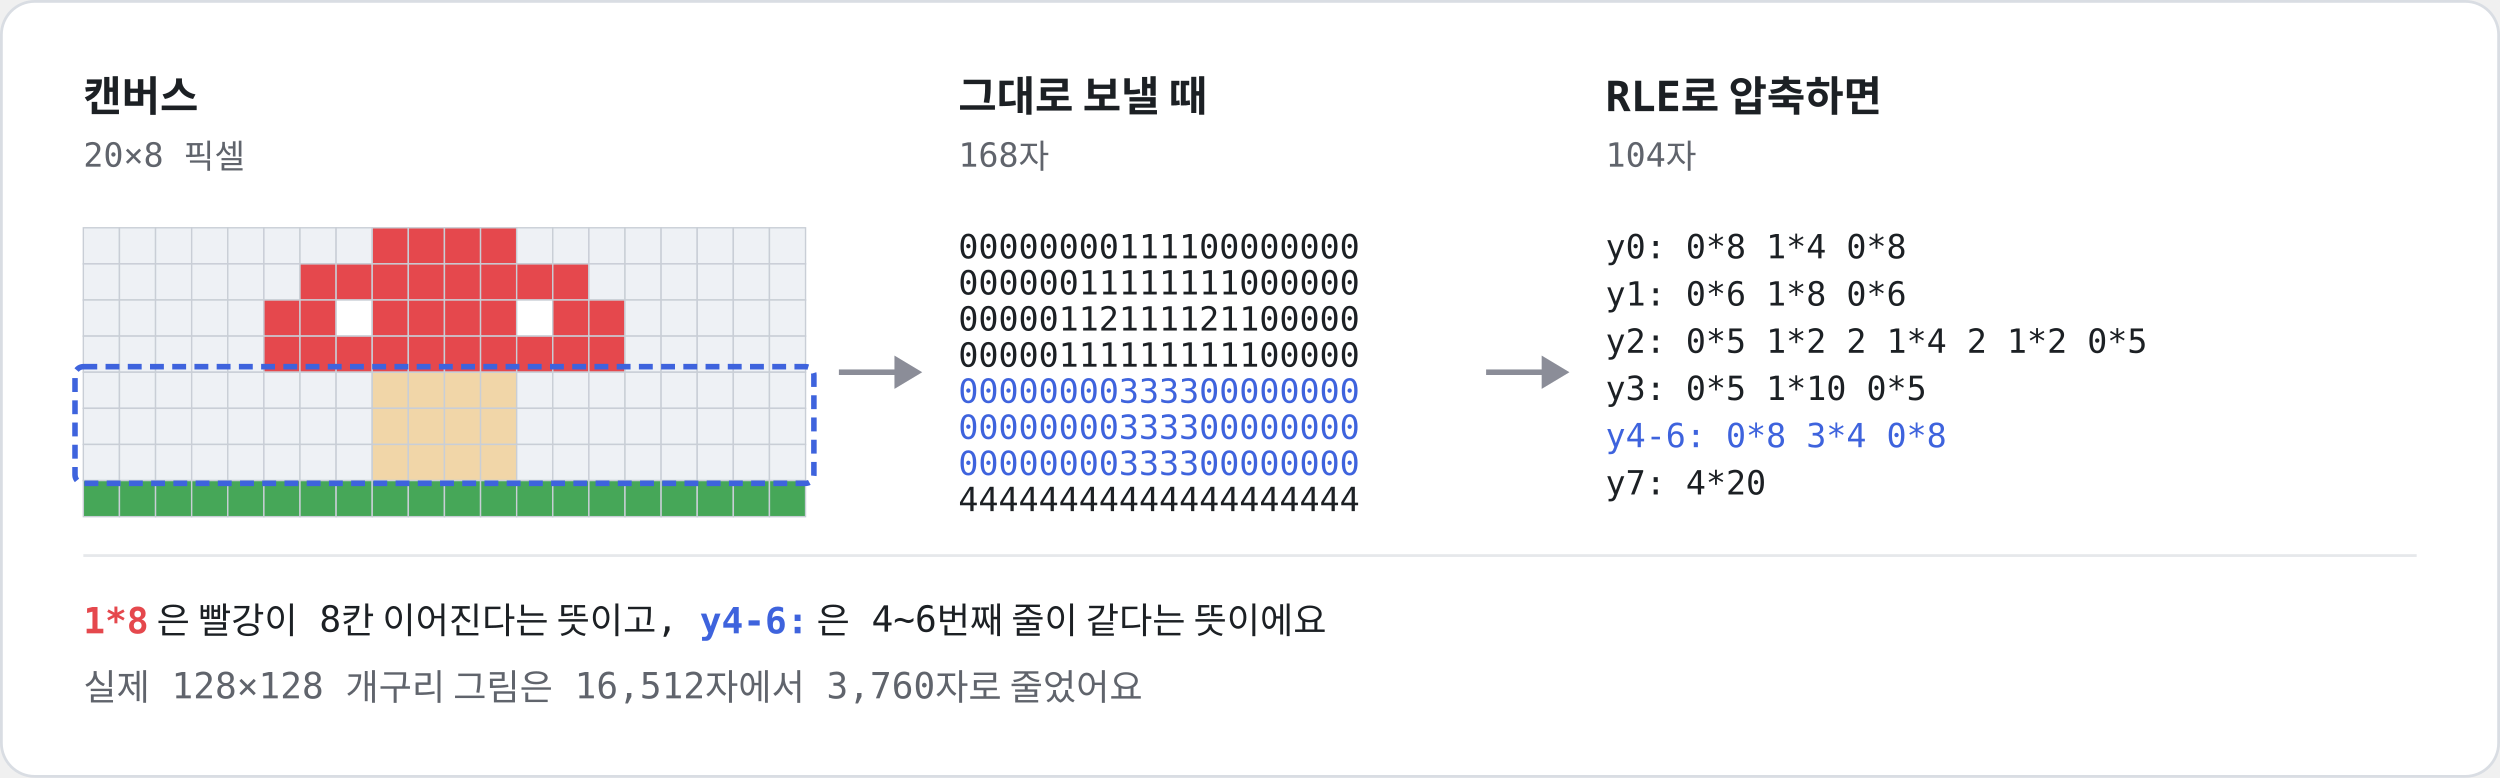
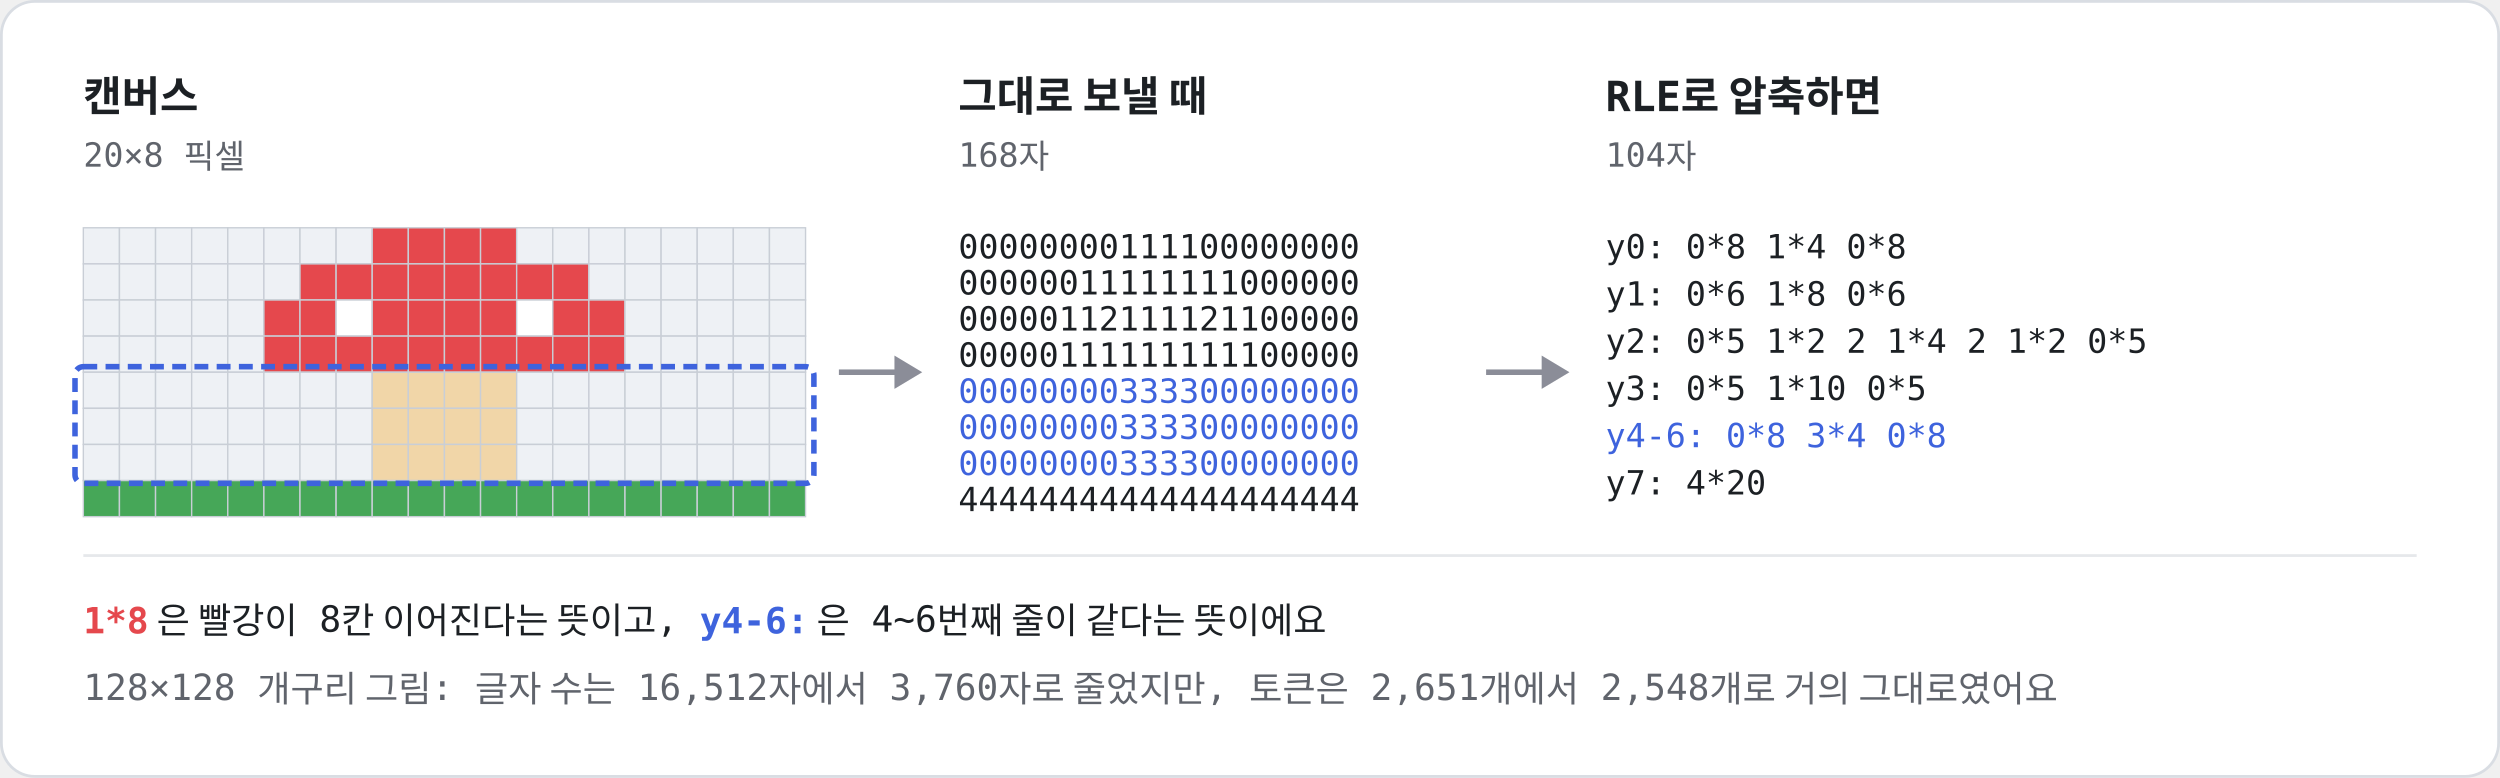
<svg xmlns="http://www.w3.org/2000/svg" viewBox="0 0 900 280" width="900" height="280" font-family="ui-monospace,SFMono-Regular,Menlo,Consolas,monospace">
  <rect x="0.5" y="0.5" width="899" height="279" rx="12" fill="#ffffff" stroke="#d9dde3" />
  <text x="30" y="40" font-size="15" font-weight="700" fill="#1c2024">캔버스</text>
  <text x="30" y="60" font-size="12" fill="#60646c">20×8 픽셀</text>
  <rect x="30" y="82" width="13" height="13" fill="#eef1f5" stroke="#c9ced6" stroke-width="0.5" />
  <rect x="43" y="82" width="13" height="13" fill="#eef1f5" stroke="#c9ced6" stroke-width="0.5" />
  <rect x="56" y="82" width="13" height="13" fill="#eef1f5" stroke="#c9ced6" stroke-width="0.5" />
  <rect x="69" y="82" width="13" height="13" fill="#eef1f5" stroke="#c9ced6" stroke-width="0.5" />
  <rect x="82" y="82" width="13" height="13" fill="#eef1f5" stroke="#c9ced6" stroke-width="0.5" />
  <rect x="95" y="82" width="13" height="13" fill="#eef1f5" stroke="#c9ced6" stroke-width="0.5" />
  <rect x="108" y="82" width="13" height="13" fill="#eef1f5" stroke="#c9ced6" stroke-width="0.5" />
  <rect x="121" y="82" width="13" height="13" fill="#eef1f5" stroke="#c9ced6" stroke-width="0.5" />
  <rect x="134" y="82" width="13" height="13" fill="#e5484d" stroke="#c9ced6" stroke-width="0.5" />
  <rect x="147" y="82" width="13" height="13" fill="#e5484d" stroke="#c9ced6" stroke-width="0.5" />
  <rect x="160" y="82" width="13" height="13" fill="#e5484d" stroke="#c9ced6" stroke-width="0.5" />
  <rect x="173" y="82" width="13" height="13" fill="#e5484d" stroke="#c9ced6" stroke-width="0.5" />
  <rect x="186" y="82" width="13" height="13" fill="#eef1f5" stroke="#c9ced6" stroke-width="0.5" />
  <rect x="199" y="82" width="13" height="13" fill="#eef1f5" stroke="#c9ced6" stroke-width="0.5" />
  <rect x="212" y="82" width="13" height="13" fill="#eef1f5" stroke="#c9ced6" stroke-width="0.5" />
  <rect x="225" y="82" width="13" height="13" fill="#eef1f5" stroke="#c9ced6" stroke-width="0.5" />
  <rect x="238" y="82" width="13" height="13" fill="#eef1f5" stroke="#c9ced6" stroke-width="0.5" />
  <rect x="251" y="82" width="13" height="13" fill="#eef1f5" stroke="#c9ced6" stroke-width="0.5" />
  <rect x="264" y="82" width="13" height="13" fill="#eef1f5" stroke="#c9ced6" stroke-width="0.5" />
  <rect x="277" y="82" width="13" height="13" fill="#eef1f5" stroke="#c9ced6" stroke-width="0.5" />
  <rect x="30" y="95" width="13" height="13" fill="#eef1f5" stroke="#c9ced6" stroke-width="0.5" />
  <rect x="43" y="95" width="13" height="13" fill="#eef1f5" stroke="#c9ced6" stroke-width="0.5" />
  <rect x="56" y="95" width="13" height="13" fill="#eef1f5" stroke="#c9ced6" stroke-width="0.5" />
  <rect x="69" y="95" width="13" height="13" fill="#eef1f5" stroke="#c9ced6" stroke-width="0.5" />
  <rect x="82" y="95" width="13" height="13" fill="#eef1f5" stroke="#c9ced6" stroke-width="0.5" />
  <rect x="95" y="95" width="13" height="13" fill="#eef1f5" stroke="#c9ced6" stroke-width="0.5" />
  <rect x="108" y="95" width="13" height="13" fill="#e5484d" stroke="#c9ced6" stroke-width="0.5" />
  <rect x="121" y="95" width="13" height="13" fill="#e5484d" stroke="#c9ced6" stroke-width="0.5" />
  <rect x="134" y="95" width="13" height="13" fill="#e5484d" stroke="#c9ced6" stroke-width="0.5" />
  <rect x="147" y="95" width="13" height="13" fill="#e5484d" stroke="#c9ced6" stroke-width="0.5" />
  <rect x="160" y="95" width="13" height="13" fill="#e5484d" stroke="#c9ced6" stroke-width="0.5" />
  <rect x="173" y="95" width="13" height="13" fill="#e5484d" stroke="#c9ced6" stroke-width="0.5" />
  <rect x="186" y="95" width="13" height="13" fill="#e5484d" stroke="#c9ced6" stroke-width="0.5" />
  <rect x="199" y="95" width="13" height="13" fill="#e5484d" stroke="#c9ced6" stroke-width="0.5" />
  <rect x="212" y="95" width="13" height="13" fill="#eef1f5" stroke="#c9ced6" stroke-width="0.5" />
  <rect x="225" y="95" width="13" height="13" fill="#eef1f5" stroke="#c9ced6" stroke-width="0.5" />
  <rect x="238" y="95" width="13" height="13" fill="#eef1f5" stroke="#c9ced6" stroke-width="0.5" />
  <rect x="251" y="95" width="13" height="13" fill="#eef1f5" stroke="#c9ced6" stroke-width="0.5" />
  <rect x="264" y="95" width="13" height="13" fill="#eef1f5" stroke="#c9ced6" stroke-width="0.5" />
  <rect x="277" y="95" width="13" height="13" fill="#eef1f5" stroke="#c9ced6" stroke-width="0.5" />
  <rect x="30" y="108" width="13" height="13" fill="#eef1f5" stroke="#c9ced6" stroke-width="0.5" />
  <rect x="43" y="108" width="13" height="13" fill="#eef1f5" stroke="#c9ced6" stroke-width="0.5" />
  <rect x="56" y="108" width="13" height="13" fill="#eef1f5" stroke="#c9ced6" stroke-width="0.5" />
  <rect x="69" y="108" width="13" height="13" fill="#eef1f5" stroke="#c9ced6" stroke-width="0.5" />
  <rect x="82" y="108" width="13" height="13" fill="#eef1f5" stroke="#c9ced6" stroke-width="0.5" />
  <rect x="95" y="108" width="13" height="13" fill="#e5484d" stroke="#c9ced6" stroke-width="0.5" />
  <rect x="108" y="108" width="13" height="13" fill="#e5484d" stroke="#c9ced6" stroke-width="0.5" />
  <rect x="121" y="108" width="13" height="13" fill="#ffffff" stroke="#c9ced6" stroke-width="0.5" />
  <rect x="134" y="108" width="13" height="13" fill="#e5484d" stroke="#c9ced6" stroke-width="0.5" />
  <rect x="147" y="108" width="13" height="13" fill="#e5484d" stroke="#c9ced6" stroke-width="0.5" />
  <rect x="160" y="108" width="13" height="13" fill="#e5484d" stroke="#c9ced6" stroke-width="0.5" />
  <rect x="173" y="108" width="13" height="13" fill="#e5484d" stroke="#c9ced6" stroke-width="0.5" />
  <rect x="186" y="108" width="13" height="13" fill="#ffffff" stroke="#c9ced6" stroke-width="0.5" />
  <rect x="199" y="108" width="13" height="13" fill="#e5484d" stroke="#c9ced6" stroke-width="0.5" />
  <rect x="212" y="108" width="13" height="13" fill="#e5484d" stroke="#c9ced6" stroke-width="0.5" />
  <rect x="225" y="108" width="13" height="13" fill="#eef1f5" stroke="#c9ced6" stroke-width="0.5" />
  <rect x="238" y="108" width="13" height="13" fill="#eef1f5" stroke="#c9ced6" stroke-width="0.5" />
  <rect x="251" y="108" width="13" height="13" fill="#eef1f5" stroke="#c9ced6" stroke-width="0.5" />
  <rect x="264" y="108" width="13" height="13" fill="#eef1f5" stroke="#c9ced6" stroke-width="0.5" />
  <rect x="277" y="108" width="13" height="13" fill="#eef1f5" stroke="#c9ced6" stroke-width="0.5" />
  <rect x="30" y="121" width="13" height="13" fill="#eef1f5" stroke="#c9ced6" stroke-width="0.5" />
  <rect x="43" y="121" width="13" height="13" fill="#eef1f5" stroke="#c9ced6" stroke-width="0.5" />
  <rect x="56" y="121" width="13" height="13" fill="#eef1f5" stroke="#c9ced6" stroke-width="0.5" />
  <rect x="69" y="121" width="13" height="13" fill="#eef1f5" stroke="#c9ced6" stroke-width="0.5" />
  <rect x="82" y="121" width="13" height="13" fill="#eef1f5" stroke="#c9ced6" stroke-width="0.5" />
  <rect x="95" y="121" width="13" height="13" fill="#e5484d" stroke="#c9ced6" stroke-width="0.5" />
  <rect x="108" y="121" width="13" height="13" fill="#e5484d" stroke="#c9ced6" stroke-width="0.5" />
  <rect x="121" y="121" width="13" height="13" fill="#e5484d" stroke="#c9ced6" stroke-width="0.5" />
  <rect x="134" y="121" width="13" height="13" fill="#e5484d" stroke="#c9ced6" stroke-width="0.5" />
  <rect x="147" y="121" width="13" height="13" fill="#e5484d" stroke="#c9ced6" stroke-width="0.5" />
  <rect x="160" y="121" width="13" height="13" fill="#e5484d" stroke="#c9ced6" stroke-width="0.5" />
  <rect x="173" y="121" width="13" height="13" fill="#e5484d" stroke="#c9ced6" stroke-width="0.5" />
  <rect x="186" y="121" width="13" height="13" fill="#e5484d" stroke="#c9ced6" stroke-width="0.5" />
  <rect x="199" y="121" width="13" height="13" fill="#e5484d" stroke="#c9ced6" stroke-width="0.5" />
  <rect x="212" y="121" width="13" height="13" fill="#e5484d" stroke="#c9ced6" stroke-width="0.5" />
  <rect x="225" y="121" width="13" height="13" fill="#eef1f5" stroke="#c9ced6" stroke-width="0.5" />
  <rect x="238" y="121" width="13" height="13" fill="#eef1f5" stroke="#c9ced6" stroke-width="0.5" />
  <rect x="251" y="121" width="13" height="13" fill="#eef1f5" stroke="#c9ced6" stroke-width="0.5" />
  <rect x="264" y="121" width="13" height="13" fill="#eef1f5" stroke="#c9ced6" stroke-width="0.5" />
  <rect x="277" y="121" width="13" height="13" fill="#eef1f5" stroke="#c9ced6" stroke-width="0.5" />
  <rect x="30" y="134" width="13" height="13" fill="#eef1f5" stroke="#c9ced6" stroke-width="0.5" />
  <rect x="43" y="134" width="13" height="13" fill="#eef1f5" stroke="#c9ced6" stroke-width="0.5" />
  <rect x="56" y="134" width="13" height="13" fill="#eef1f5" stroke="#c9ced6" stroke-width="0.5" />
  <rect x="69" y="134" width="13" height="13" fill="#eef1f5" stroke="#c9ced6" stroke-width="0.5" />
  <rect x="82" y="134" width="13" height="13" fill="#eef1f5" stroke="#c9ced6" stroke-width="0.5" />
  <rect x="95" y="134" width="13" height="13" fill="#eef1f5" stroke="#c9ced6" stroke-width="0.5" />
  <rect x="108" y="134" width="13" height="13" fill="#eef1f5" stroke="#c9ced6" stroke-width="0.5" />
  <rect x="121" y="134" width="13" height="13" fill="#eef1f5" stroke="#c9ced6" stroke-width="0.5" />
  <rect x="134" y="134" width="13" height="13" fill="#f1d6a8" stroke="#c9ced6" stroke-width="0.5" />
  <rect x="147" y="134" width="13" height="13" fill="#f1d6a8" stroke="#c9ced6" stroke-width="0.5" />
  <rect x="160" y="134" width="13" height="13" fill="#f1d6a8" stroke="#c9ced6" stroke-width="0.5" />
  <rect x="173" y="134" width="13" height="13" fill="#f1d6a8" stroke="#c9ced6" stroke-width="0.5" />
  <rect x="186" y="134" width="13" height="13" fill="#eef1f5" stroke="#c9ced6" stroke-width="0.5" />
  <rect x="199" y="134" width="13" height="13" fill="#eef1f5" stroke="#c9ced6" stroke-width="0.5" />
  <rect x="212" y="134" width="13" height="13" fill="#eef1f5" stroke="#c9ced6" stroke-width="0.5" />
  <rect x="225" y="134" width="13" height="13" fill="#eef1f5" stroke="#c9ced6" stroke-width="0.5" />
  <rect x="238" y="134" width="13" height="13" fill="#eef1f5" stroke="#c9ced6" stroke-width="0.5" />
  <rect x="251" y="134" width="13" height="13" fill="#eef1f5" stroke="#c9ced6" stroke-width="0.5" />
  <rect x="264" y="134" width="13" height="13" fill="#eef1f5" stroke="#c9ced6" stroke-width="0.5" />
  <rect x="277" y="134" width="13" height="13" fill="#eef1f5" stroke="#c9ced6" stroke-width="0.5" />
  <rect x="30" y="147" width="13" height="13" fill="#eef1f5" stroke="#c9ced6" stroke-width="0.5" />
  <rect x="43" y="147" width="13" height="13" fill="#eef1f5" stroke="#c9ced6" stroke-width="0.5" />
  <rect x="56" y="147" width="13" height="13" fill="#eef1f5" stroke="#c9ced6" stroke-width="0.5" />
  <rect x="69" y="147" width="13" height="13" fill="#eef1f5" stroke="#c9ced6" stroke-width="0.5" />
  <rect x="82" y="147" width="13" height="13" fill="#eef1f5" stroke="#c9ced6" stroke-width="0.5" />
  <rect x="95" y="147" width="13" height="13" fill="#eef1f5" stroke="#c9ced6" stroke-width="0.5" />
  <rect x="108" y="147" width="13" height="13" fill="#eef1f5" stroke="#c9ced6" stroke-width="0.5" />
  <rect x="121" y="147" width="13" height="13" fill="#eef1f5" stroke="#c9ced6" stroke-width="0.5" />
  <rect x="134" y="147" width="13" height="13" fill="#f1d6a8" stroke="#c9ced6" stroke-width="0.5" />
  <rect x="147" y="147" width="13" height="13" fill="#f1d6a8" stroke="#c9ced6" stroke-width="0.5" />
  <rect x="160" y="147" width="13" height="13" fill="#f1d6a8" stroke="#c9ced6" stroke-width="0.5" />
  <rect x="173" y="147" width="13" height="13" fill="#f1d6a8" stroke="#c9ced6" stroke-width="0.5" />
  <rect x="186" y="147" width="13" height="13" fill="#eef1f5" stroke="#c9ced6" stroke-width="0.5" />
  <rect x="199" y="147" width="13" height="13" fill="#eef1f5" stroke="#c9ced6" stroke-width="0.5" />
  <rect x="212" y="147" width="13" height="13" fill="#eef1f5" stroke="#c9ced6" stroke-width="0.5" />
  <rect x="225" y="147" width="13" height="13" fill="#eef1f5" stroke="#c9ced6" stroke-width="0.5" />
  <rect x="238" y="147" width="13" height="13" fill="#eef1f5" stroke="#c9ced6" stroke-width="0.5" />
  <rect x="251" y="147" width="13" height="13" fill="#eef1f5" stroke="#c9ced6" stroke-width="0.5" />
  <rect x="264" y="147" width="13" height="13" fill="#eef1f5" stroke="#c9ced6" stroke-width="0.5" />
  <rect x="277" y="147" width="13" height="13" fill="#eef1f5" stroke="#c9ced6" stroke-width="0.5" />
  <rect x="30" y="160" width="13" height="13" fill="#eef1f5" stroke="#c9ced6" stroke-width="0.5" />
  <rect x="43" y="160" width="13" height="13" fill="#eef1f5" stroke="#c9ced6" stroke-width="0.5" />
  <rect x="56" y="160" width="13" height="13" fill="#eef1f5" stroke="#c9ced6" stroke-width="0.5" />
  <rect x="69" y="160" width="13" height="13" fill="#eef1f5" stroke="#c9ced6" stroke-width="0.5" />
  <rect x="82" y="160" width="13" height="13" fill="#eef1f5" stroke="#c9ced6" stroke-width="0.5" />
  <rect x="95" y="160" width="13" height="13" fill="#eef1f5" stroke="#c9ced6" stroke-width="0.5" />
  <rect x="108" y="160" width="13" height="13" fill="#eef1f5" stroke="#c9ced6" stroke-width="0.5" />
  <rect x="121" y="160" width="13" height="13" fill="#eef1f5" stroke="#c9ced6" stroke-width="0.5" />
  <rect x="134" y="160" width="13" height="13" fill="#f1d6a8" stroke="#c9ced6" stroke-width="0.5" />
  <rect x="147" y="160" width="13" height="13" fill="#f1d6a8" stroke="#c9ced6" stroke-width="0.5" />
  <rect x="160" y="160" width="13" height="13" fill="#f1d6a8" stroke="#c9ced6" stroke-width="0.5" />
  <rect x="173" y="160" width="13" height="13" fill="#f1d6a8" stroke="#c9ced6" stroke-width="0.5" />
  <rect x="186" y="160" width="13" height="13" fill="#eef1f5" stroke="#c9ced6" stroke-width="0.5" />
  <rect x="199" y="160" width="13" height="13" fill="#eef1f5" stroke="#c9ced6" stroke-width="0.5" />
  <rect x="212" y="160" width="13" height="13" fill="#eef1f5" stroke="#c9ced6" stroke-width="0.5" />
  <rect x="225" y="160" width="13" height="13" fill="#eef1f5" stroke="#c9ced6" stroke-width="0.5" />
  <rect x="238" y="160" width="13" height="13" fill="#eef1f5" stroke="#c9ced6" stroke-width="0.5" />
  <rect x="251" y="160" width="13" height="13" fill="#eef1f5" stroke="#c9ced6" stroke-width="0.5" />
  <rect x="264" y="160" width="13" height="13" fill="#eef1f5" stroke="#c9ced6" stroke-width="0.5" />
  <rect x="277" y="160" width="13" height="13" fill="#eef1f5" stroke="#c9ced6" stroke-width="0.5" />
  <rect x="30" y="173" width="13" height="13" fill="#46a758" stroke="#c9ced6" stroke-width="0.5" />
  <rect x="43" y="173" width="13" height="13" fill="#46a758" stroke="#c9ced6" stroke-width="0.5" />
  <rect x="56" y="173" width="13" height="13" fill="#46a758" stroke="#c9ced6" stroke-width="0.5" />
  <rect x="69" y="173" width="13" height="13" fill="#46a758" stroke="#c9ced6" stroke-width="0.5" />
  <rect x="82" y="173" width="13" height="13" fill="#46a758" stroke="#c9ced6" stroke-width="0.5" />
  <rect x="95" y="173" width="13" height="13" fill="#46a758" stroke="#c9ced6" stroke-width="0.5" />
  <rect x="108" y="173" width="13" height="13" fill="#46a758" stroke="#c9ced6" stroke-width="0.5" />
  <rect x="121" y="173" width="13" height="13" fill="#46a758" stroke="#c9ced6" stroke-width="0.5" />
  <rect x="134" y="173" width="13" height="13" fill="#46a758" stroke="#c9ced6" stroke-width="0.5" />
  <rect x="147" y="173" width="13" height="13" fill="#46a758" stroke="#c9ced6" stroke-width="0.5" />
  <rect x="160" y="173" width="13" height="13" fill="#46a758" stroke="#c9ced6" stroke-width="0.5" />
  <rect x="173" y="173" width="13" height="13" fill="#46a758" stroke="#c9ced6" stroke-width="0.5" />
  <rect x="186" y="173" width="13" height="13" fill="#46a758" stroke="#c9ced6" stroke-width="0.5" />
  <rect x="199" y="173" width="13" height="13" fill="#46a758" stroke="#c9ced6" stroke-width="0.5" />
  <rect x="212" y="173" width="13" height="13" fill="#46a758" stroke="#c9ced6" stroke-width="0.5" />
  <rect x="225" y="173" width="13" height="13" fill="#46a758" stroke="#c9ced6" stroke-width="0.5" />
  <rect x="238" y="173" width="13" height="13" fill="#46a758" stroke="#c9ced6" stroke-width="0.5" />
  <rect x="251" y="173" width="13" height="13" fill="#46a758" stroke="#c9ced6" stroke-width="0.5" />
  <rect x="264" y="173" width="13" height="13" fill="#46a758" stroke="#c9ced6" stroke-width="0.5" />
  <rect x="277" y="173" width="13" height="13" fill="#46a758" stroke="#c9ced6" stroke-width="0.5" />
  <rect x="27" y="132" width="266" height="42" fill="none" stroke="#3e63dd" stroke-width="2" stroke-dasharray="5 3" rx="3" />
  <line x1="302" y1="134" x2="324" y2="134" stroke="#8b8d98" stroke-width="2" />
  <path d="M322,128 L332,134 L322,140" fill="#8b8d98" />
  <text x="345" y="40" font-size="15" font-weight="700" fill="#1c2024">그대로 보낼 때</text>
  <text x="345" y="60" font-size="12" fill="#60646c">168자</text>
  <text x="345" y="93" font-size="12" fill="#1c2024">00000000111100000000</text>
  <text x="345" y="106" font-size="12" fill="#1c2024">00000011111111000000</text>
  <text x="345" y="119" font-size="12" fill="#1c2024">00000112111121100000</text>
  <text x="345" y="132" font-size="12" fill="#1c2024">00000111111111100000</text>
  <text x="345" y="145" font-size="12" fill="#3e63dd">00000000333300000000</text>
  <text x="345" y="158" font-size="12" fill="#3e63dd">00000000333300000000</text>
  <text x="345" y="171" font-size="12" fill="#3e63dd">00000000333300000000</text>
  <text x="345" y="184" font-size="12" fill="#1c2024">44444444444444444444</text>
  <line x1="535" y1="134" x2="557" y2="134" stroke="#8b8d98" stroke-width="2" />
  <path d="M555,128 L565,134 L555,140" fill="#8b8d98" />
  <text x="578" y="40" font-size="15" font-weight="700" fill="#1c2024">RLE로 압축하면</text>
  <text x="578" y="60" font-size="12" fill="#60646c">104자</text>
  <text x="578" y="93" font-size="12" fill="#1c2024">y0: 0*8 1*4 0*8</text>
  <text x="578" y="110" font-size="12" fill="#1c2024">y1: 0*6 1*8 0*6</text>
  <text x="578" y="127" font-size="12" fill="#1c2024">y2: 0*5 1*2 2 1*4 2 1*2 0*5</text>
  <text x="578" y="144" font-size="12" fill="#1c2024">y3: 0*5 1*10 0*5</text>
  <text x="578" y="161" font-size="12" fill="#3e63dd">y4-6: 0*8 3*4 0*8</text>
  <text x="578" y="178" font-size="12" fill="#1c2024">y7: 4*20</text>
  <line x1="30" y1="200" x2="870" y2="200" stroke="#e6e8eb" />
  <text x="30" y="228" font-size="13" fill="#1c2024">
    <tspan fill="#e5484d" font-weight="700">1*8</tspan> 은 빨강이 8칸 이어진다는 뜻이고, <tspan fill="#3e63dd" font-weight="700">y4-6:</tspan> 은 4~6번째 줄이 같다는 뜻이에요</text>
-   <text x="30" y="252" font-size="13" fill="#60646c">실제 128×128 개구리 그림은 16,512자에서 3,760자로 줄었어요</text>
+   <text x="30" y="252" font-size="13" fill="#60646c">128×128 개구리 그림: 글자 수는 16,512자에서 3,760자로 줄었지만, 토큰은 2,651개에서 2,548개로 거의 그대로였어요</text>
</svg>
